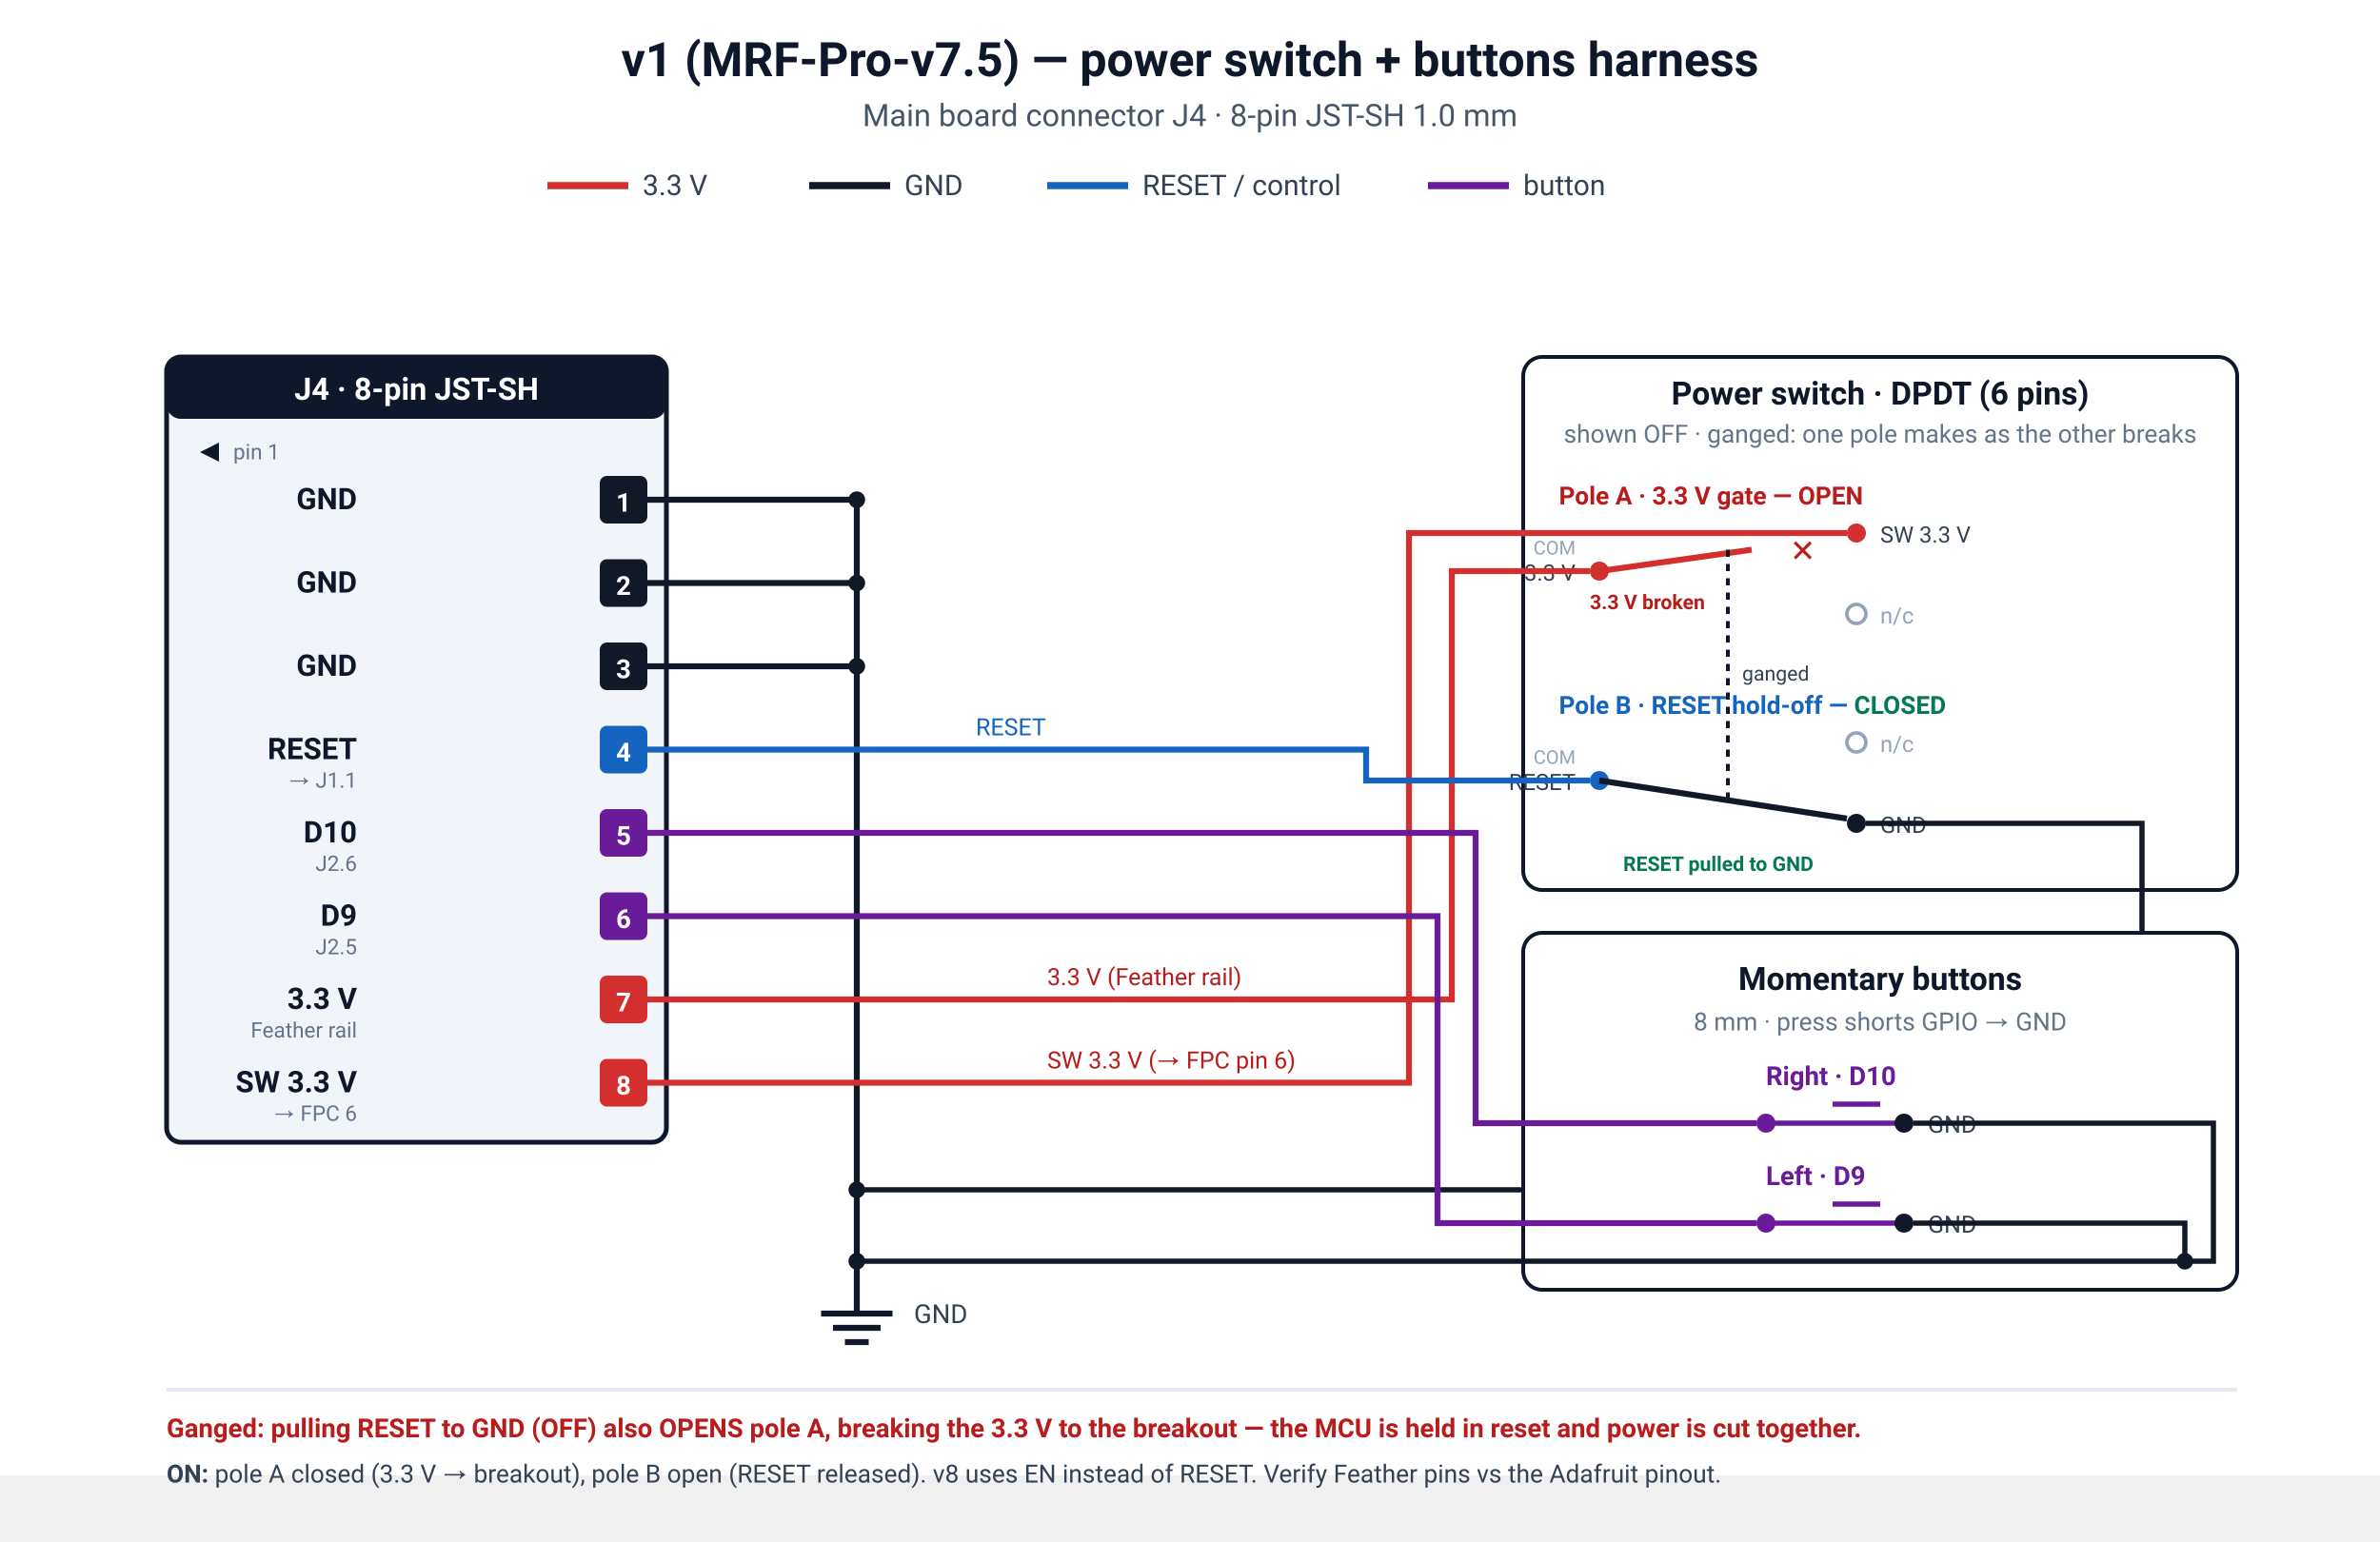
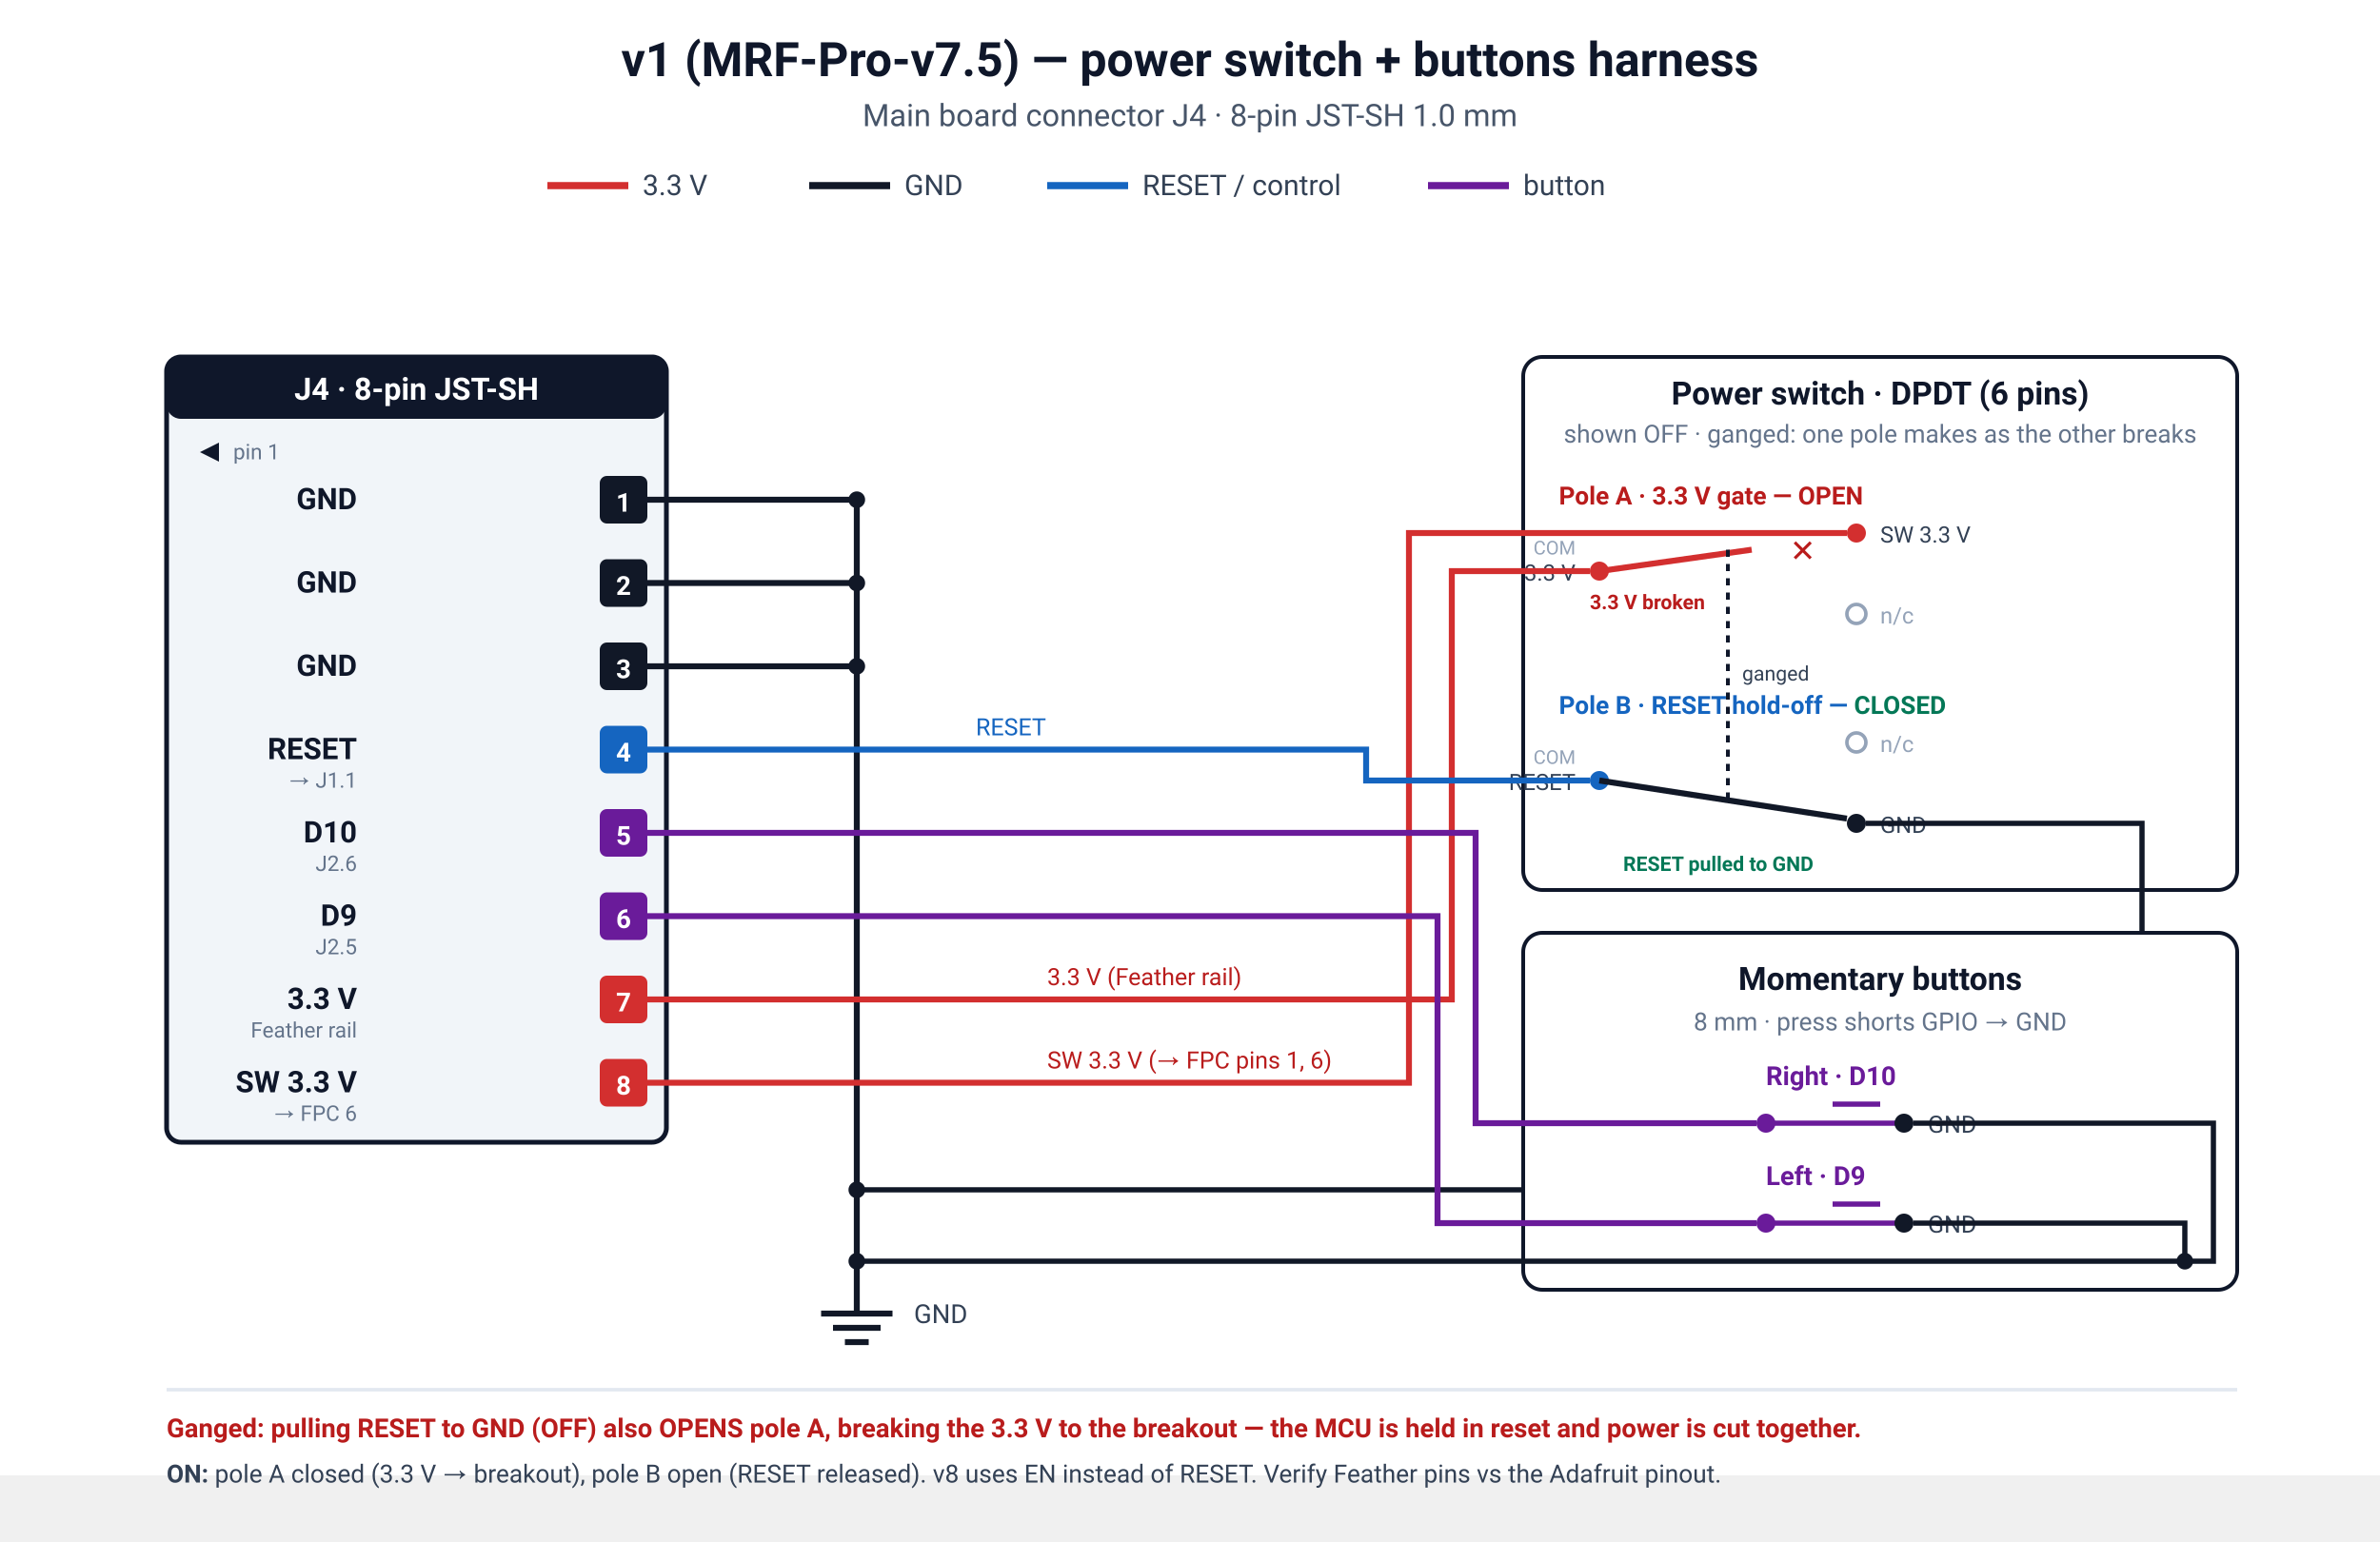
<svg xmlns="http://www.w3.org/2000/svg" viewBox="0 0 1000 648" font-family="-apple-system, Segoe UI, Roboto, Helvetica, Arial, sans-serif">
  <rect x="0" y="0" width="1000" height="620" fill="#ffffff" />
  <text x="500" y="32" text-anchor="middle" font-size="20" font-weight="700" fill="#0f172a">v1 (MRF-Pro-v7.5) — power switch + buttons harness</text>
  <text x="500" y="53" text-anchor="middle" font-size="13" fill="#475569">Main board connector J4 · 8-pin JST-SH 1.0 mm</text>
  <g font-size="12" fill="#334155">
    <line x1="230" y1="78" x2="264" y2="78" stroke="#d32f2f" stroke-width="3" />
    <text x="270" y="82">3.3 V</text>
    <line x1="340" y1="78" x2="374" y2="78" stroke="#111827" stroke-width="3" />
    <text x="380" y="82">GND</text>
    <line x1="440" y1="78" x2="474" y2="78" stroke="#1565c0" stroke-width="3" />
    <text x="480" y="82">RESET / control</text>
    <line x1="600" y1="78" x2="634" y2="78" stroke="#6a1b9a" stroke-width="3" />
    <text x="640" y="82">button</text>
  </g>
  <rect x="70" y="150" width="210" height="330" rx="6" fill="#f1f5f9" stroke="#0f172a" stroke-width="2" />
  <rect x="70" y="150" width="210" height="26" rx="6" fill="#0f172a" />
  <text x="175" y="168" text-anchor="middle" font-size="13" font-weight="700" fill="#fff">J4 · 8-pin JST-SH</text>
  <polygon points="84,190 92,186 92,194" fill="#0f172a" />
  <text x="98" y="193" font-size="9" fill="#64748b">pin 1</text>
  <g font-size="12.5" fill="#0f172a" font-weight="600">
    <text x="150" y="214" text-anchor="end">GND</text>
    <text x="150" y="249" text-anchor="end">GND</text>
    <text x="150" y="284" text-anchor="end">GND</text>
    <text x="150" y="319" text-anchor="end">RESET</text>
    <text x="150" y="354" text-anchor="end">D10</text>
    <text x="150" y="389" text-anchor="end">D9</text>
    <text x="150" y="424" text-anchor="end">3.3 V</text>
    <text x="150" y="459" text-anchor="end">SW 3.3 V</text>
  </g>
  <g font-size="9" fill="#64748b">
    <text x="150" y="331" text-anchor="end">→ J1.1</text>
    <text x="150" y="366" text-anchor="end">J2.6</text>
    <text x="150" y="401" text-anchor="end">J2.5</text>
    <text x="150" y="436" text-anchor="end">Feather rail</text>
    <text x="150" y="471" text-anchor="end">→ FPC 6</text>
  </g>
  <g font-size="11" font-weight="700" fill="#fff">
    <rect x="252" y="200" width="20" height="20" rx="3" fill="#111827" />
    <text x="262" y="215" text-anchor="middle">1</text>
    <rect x="252" y="235" width="20" height="20" rx="3" fill="#111827" />
    <text x="262" y="250" text-anchor="middle">2</text>
    <rect x="252" y="270" width="20" height="20" rx="3" fill="#111827" />
    <text x="262" y="285" text-anchor="middle">3</text>
    <rect x="252" y="305" width="20" height="20" rx="3" fill="#1565c0" />
    <text x="262" y="320" text-anchor="middle">4</text>
    <rect x="252" y="340" width="20" height="20" rx="3" fill="#6a1b9a" />
    <text x="262" y="355" text-anchor="middle">5</text>
    <rect x="252" y="375" width="20" height="20" rx="3" fill="#6a1b9a" />
    <text x="262" y="390" text-anchor="middle">6</text>
    <rect x="252" y="410" width="20" height="20" rx="3" fill="#d32f2f" />
    <text x="262" y="425" text-anchor="middle">7</text>
    <rect x="252" y="445" width="20" height="20" rx="3" fill="#d32f2f" />
    <text x="262" y="460" text-anchor="middle">8</text>
  </g>
  <polyline points="272,210 360,210" fill="none" stroke="#111827" stroke-width="2.5" />
  <polyline points="272,245 360,245" fill="none" stroke="#111827" stroke-width="2.5" />
  <polyline points="272,280 360,280" fill="none" stroke="#111827" stroke-width="2.5" />
  <line x1="360" y1="210" x2="360" y2="540" stroke="#111827" stroke-width="2.5" />
  <circle cx="360" cy="210" r="3.5" fill="#111827" />
  <circle cx="360" cy="245" r="3.5" fill="#111827" />
  <circle cx="360" cy="280" r="3.5" fill="#111827" />
  <line x1="360" y1="540" x2="360" y2="552" stroke="#111827" stroke-width="2.5" />
  <line x1="345" y1="552" x2="375" y2="552" stroke="#111827" stroke-width="2.5" />
  <line x1="350" y1="558" x2="370" y2="558" stroke="#111827" stroke-width="2.5" />
  <line x1="355" y1="564" x2="365" y2="564" stroke="#111827" stroke-width="2.5" />
  <text x="384" y="556" font-size="11" fill="#334155">GND</text>
  <rect x="640" y="150" width="300" height="224" rx="8" fill="#fff" stroke="#0f172a" stroke-width="1.6" />
  <text x="790" y="170" text-anchor="middle" font-size="13.5" font-weight="700" fill="#0f172a">Power switch · DPDT (6 pins)</text>
  <text x="790" y="186" text-anchor="middle" font-size="10.5" fill="#64748b">shown OFF · ganged: one pole makes as the other breaks</text>
  <text x="655" y="212" font-size="10.5" font-weight="600" fill="#b91c1c">Pole A · 3.3 V gate — <tspan font-weight="700">OPEN</tspan>
  </text>
  <text x="662" y="233" text-anchor="end" font-size="8" fill="#94a3b8">COM</text>
  <circle cx="672" cy="240" r="4" fill="#d32f2f" />
  <text x="662" y="244" text-anchor="end" font-size="9.5" fill="#334155">3.3 V</text>
  <line x1="672" y1="240" x2="736" y2="231" stroke="#d32f2f" stroke-width="2.5" />
  <text x="752" y="236" font-size="13" font-weight="700" fill="#b91c1c">✕</text>
  <circle cx="780" cy="224" r="4" fill="#d32f2f" />
  <text x="790" y="228" font-size="9.5" fill="#334155">SW 3.3 V</text>
  <circle cx="780" cy="258" r="4" fill="#fff" stroke="#94a3b8" stroke-width="1.5" />
  <text x="790" y="262" font-size="9.5" fill="#94a3b8">n/c</text>
  <text x="668" y="256" font-size="8.5" font-weight="700" fill="#b91c1c">3.3 V broken</text>
  <text x="655" y="300" font-size="10.5" font-weight="600" fill="#1565c0">Pole B · RESET hold-off — <tspan fill="#047857" font-weight="700">CLOSED</tspan>
  </text>
  <text x="662" y="321" text-anchor="end" font-size="8" fill="#94a3b8">COM</text>
  <circle cx="672" cy="328" r="4" fill="#1565c0" />
  <text x="662" y="332" text-anchor="end" font-size="9.5" fill="#334155">RESET</text>
  <circle cx="780" cy="312" r="4" fill="#fff" stroke="#94a3b8" stroke-width="1.5" />
  <text x="790" y="316" font-size="9.5" fill="#94a3b8">n/c</text>
  <line x1="672" y1="328" x2="776" y2="344" stroke="#111827" stroke-width="2.5" />
  <circle cx="780" cy="346" r="4" fill="#111827" />
  <text x="790" y="350" font-size="9.5" fill="#334155">GND</text>
  <text x="682" y="366" font-size="8.5" font-weight="700" fill="#047857">RESET pulled to GND</text>
  <line x1="726" y1="231" x2="726" y2="336" stroke="#0f172a" stroke-width="1.6" stroke-dasharray="3 3" />
  <text x="732" y="286" font-size="8.5" fill="#334155">ganged</text>
  <polyline points="272,420 610,420 610,240 668,240" fill="none" stroke="#d32f2f" stroke-width="2.5" />
  <text x="440" y="414" font-size="10" fill="#b91c1c">3.3 V (Feather rail)</text>
  <polyline points="272,455 592,455 592,224 776,224" fill="none" stroke="#d32f2f" stroke-width="2.5" />
-   <text x="440" y="449" font-size="10" fill="#b91c1c">SW 3.3 V (→ FPC pin 6)</text>
+   <text x="440" y="449" font-size="10" fill="#b91c1c">SW 3.3 V (→ FPC pins 1, 6)</text>
  <polyline points="272,315 574,315 574,328 668,328" fill="none" stroke="#1565c0" stroke-width="2.5" />
  <text x="410" y="309" font-size="10" fill="#1565c0">RESET</text>
  <polyline points="784,346 900,346 900,500 360,500" fill="none" stroke="#111827" stroke-width="2.2" />
  <circle cx="360" cy="500" r="3.5" fill="#111827" />
  <rect x="640" y="392" width="300" height="150" rx="8" fill="#fff" stroke="#0f172a" stroke-width="1.6" />
  <text x="790" y="416" text-anchor="middle" font-size="13.5" font-weight="700" fill="#0f172a">Momentary buttons</text>
  <text x="790" y="433" text-anchor="middle" font-size="10.5" fill="#64748b">8 mm · press shorts GPIO → GND</text>
  <text x="742" y="456" font-size="11" fill="#6a1b9a" font-weight="600">Right · D10</text>
  <circle cx="742" cy="472" r="4" fill="#6a1b9a" />
  <line x1="742" y1="472" x2="800" y2="472" stroke="#6a1b9a" stroke-width="2.2" />
  <line x1="770" y1="464" x2="790" y2="464" stroke="#6a1b9a" stroke-width="2.2" />
  <circle cx="800" cy="472" r="4" fill="#111827" />
  <text x="810" y="476" font-size="10" fill="#334155">GND</text>
  <text x="742" y="498" font-size="11" fill="#6a1b9a" font-weight="600">Left · D9</text>
  <circle cx="742" cy="514" r="4" fill="#6a1b9a" />
  <line x1="742" y1="514" x2="800" y2="514" stroke="#6a1b9a" stroke-width="2.2" />
  <line x1="770" y1="506" x2="790" y2="506" stroke="#6a1b9a" stroke-width="2.2" />
  <circle cx="800" cy="514" r="4" fill="#111827" />
  <text x="810" y="518" font-size="10" fill="#334155">GND</text>
  <polyline points="272,350 620,350 620,472 738,472" fill="none" stroke="#6a1b9a" stroke-width="2.5" />
  <polyline points="272,385 604,385 604,514 738,514" fill="none" stroke="#6a1b9a" stroke-width="2.5" />
  <polyline points="804,472 930,472 930,530 360,530" fill="none" stroke="#111827" stroke-width="2.2" />
  <polyline points="804,514 918,514 918,530" fill="none" stroke="#111827" stroke-width="2.2" />
  <circle cx="360" cy="530" r="3.5" fill="#111827" />
  <circle cx="918" cy="530" r="3.5" fill="#111827" />
  <line x1="70" y1="584" x2="940" y2="584" stroke="#e2e8f0" stroke-width="1.5" />
  <text x="70" y="604" font-size="11" fill="#b91c1c" font-weight="700">Ganged: pulling RESET to GND (OFF) also OPENS pole A, breaking the 3.3 V to the breakout — the MCU is held in reset and power is cut together.</text>
  <text x="70" y="623" font-size="10.5" fill="#334155">
    <tspan font-weight="700">ON:</tspan> pole A closed (3.3 V → breakout), pole B open (RESET released). v8 uses EN instead of RESET. Verify Feather pins vs the Adafruit pinout.</text>
</svg>
